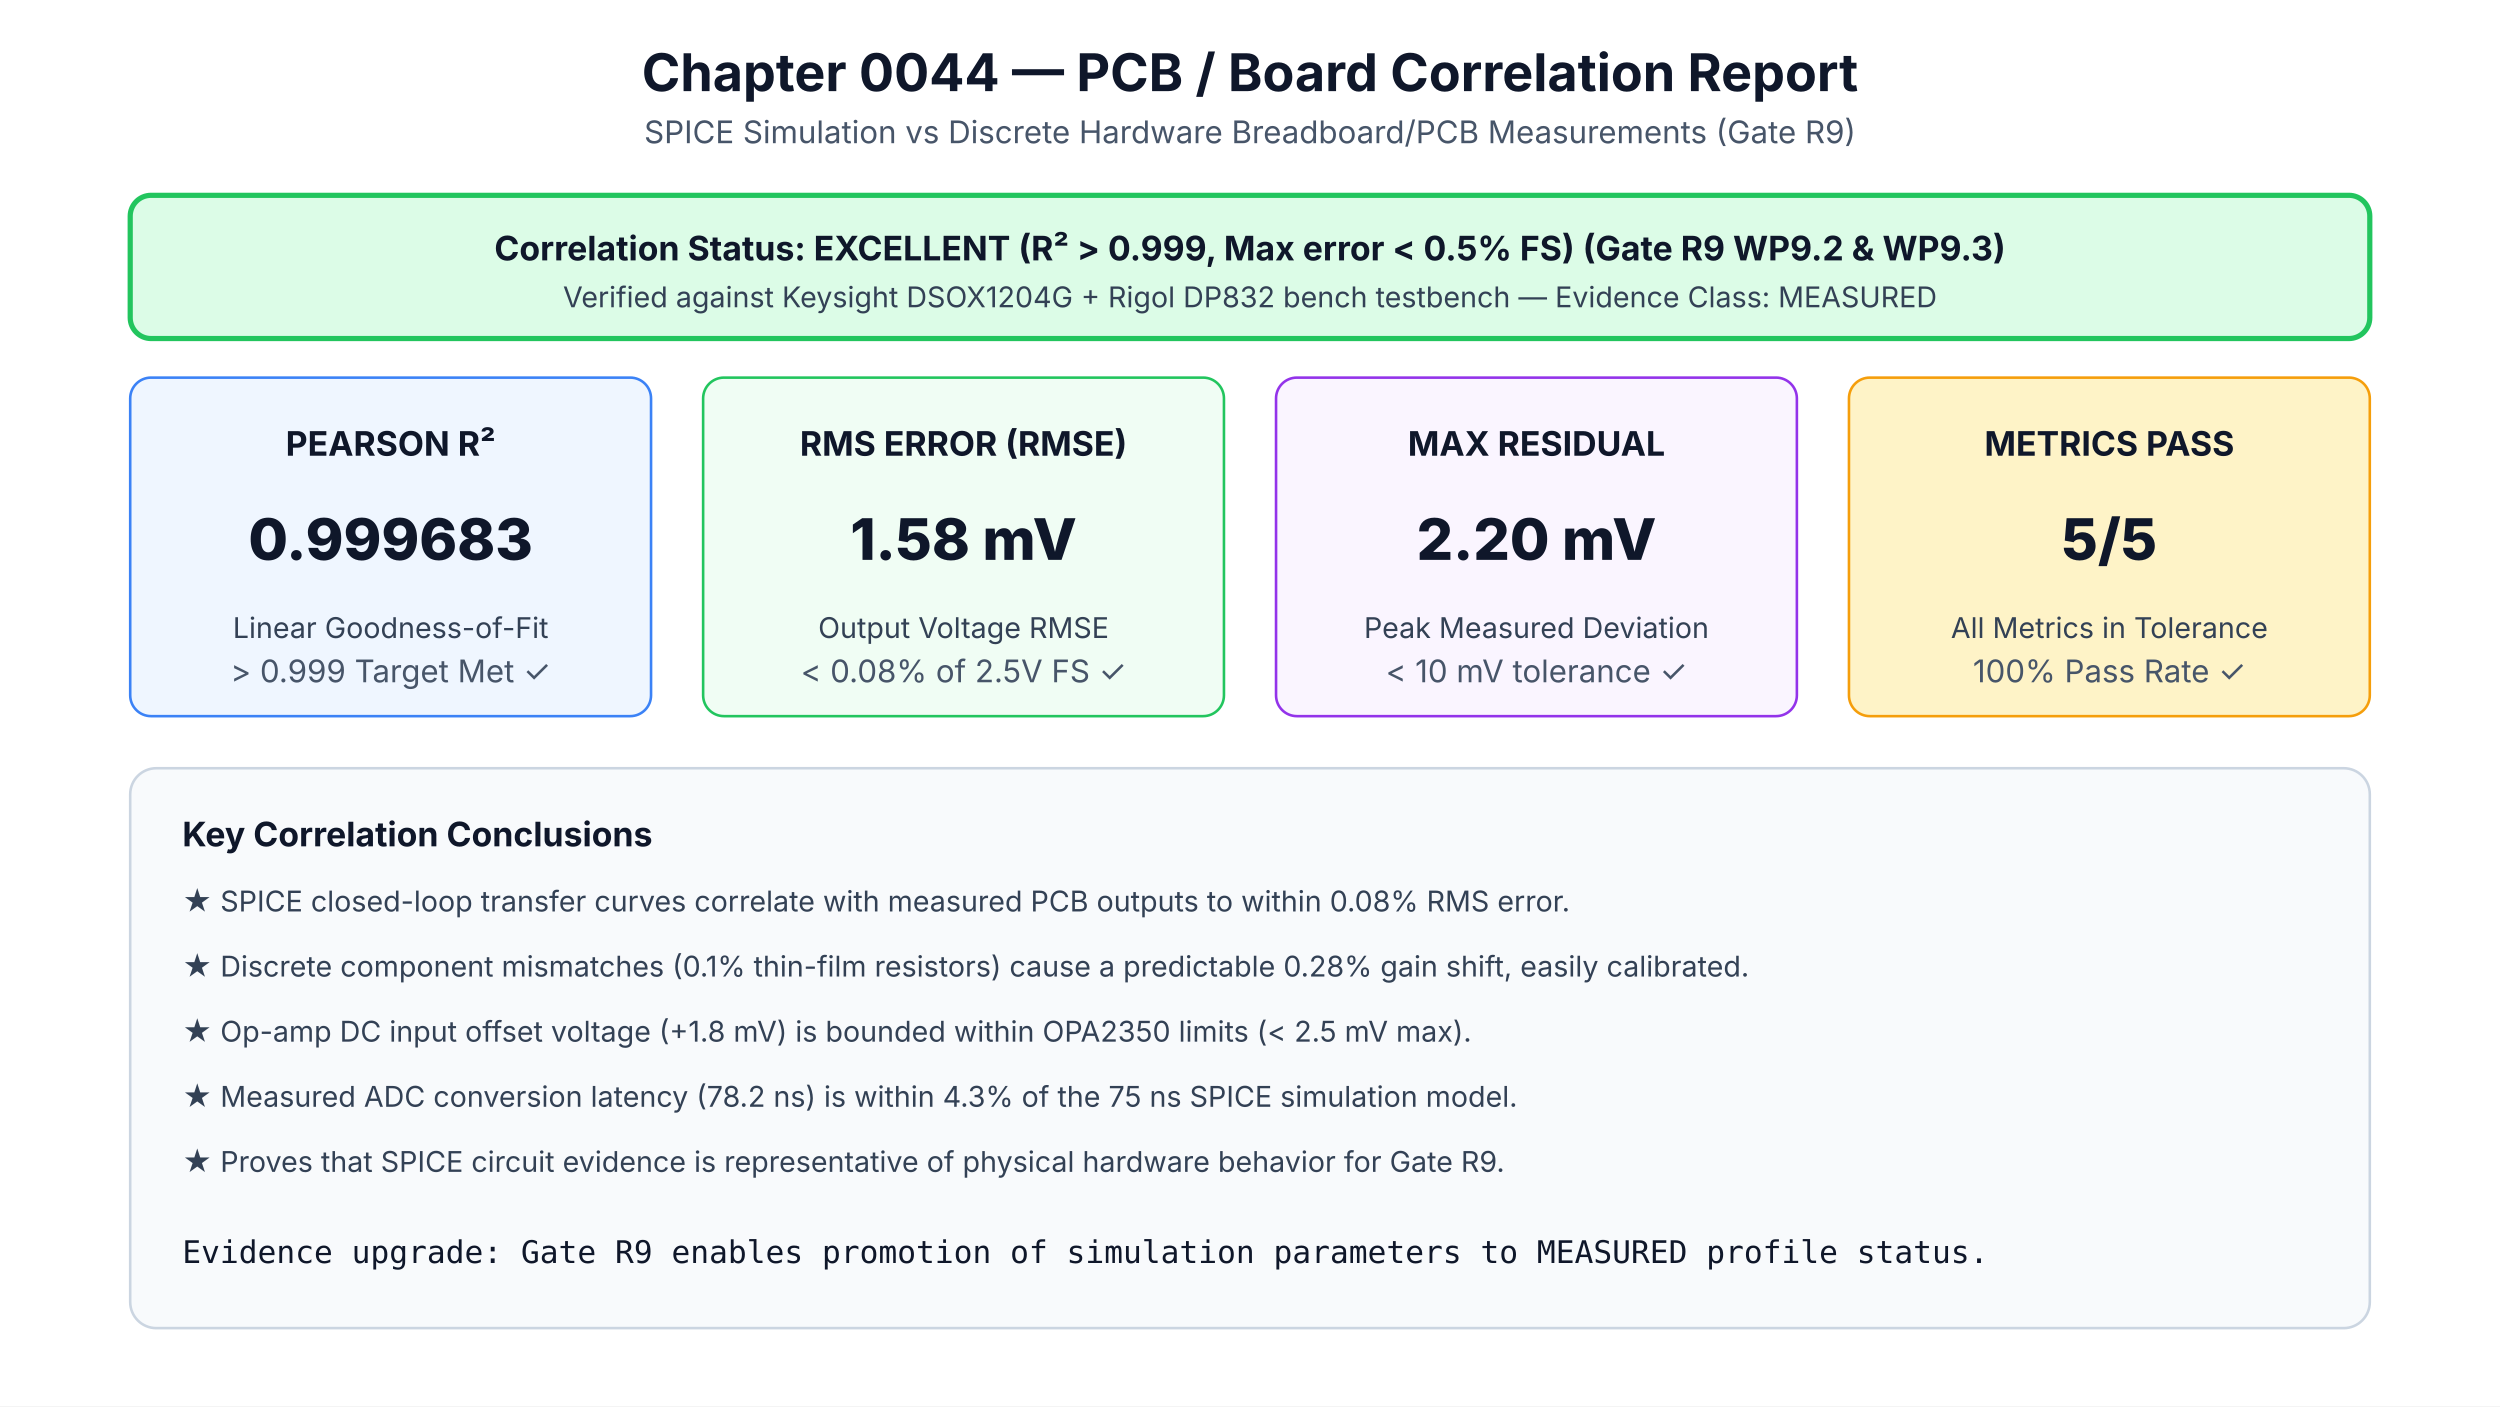
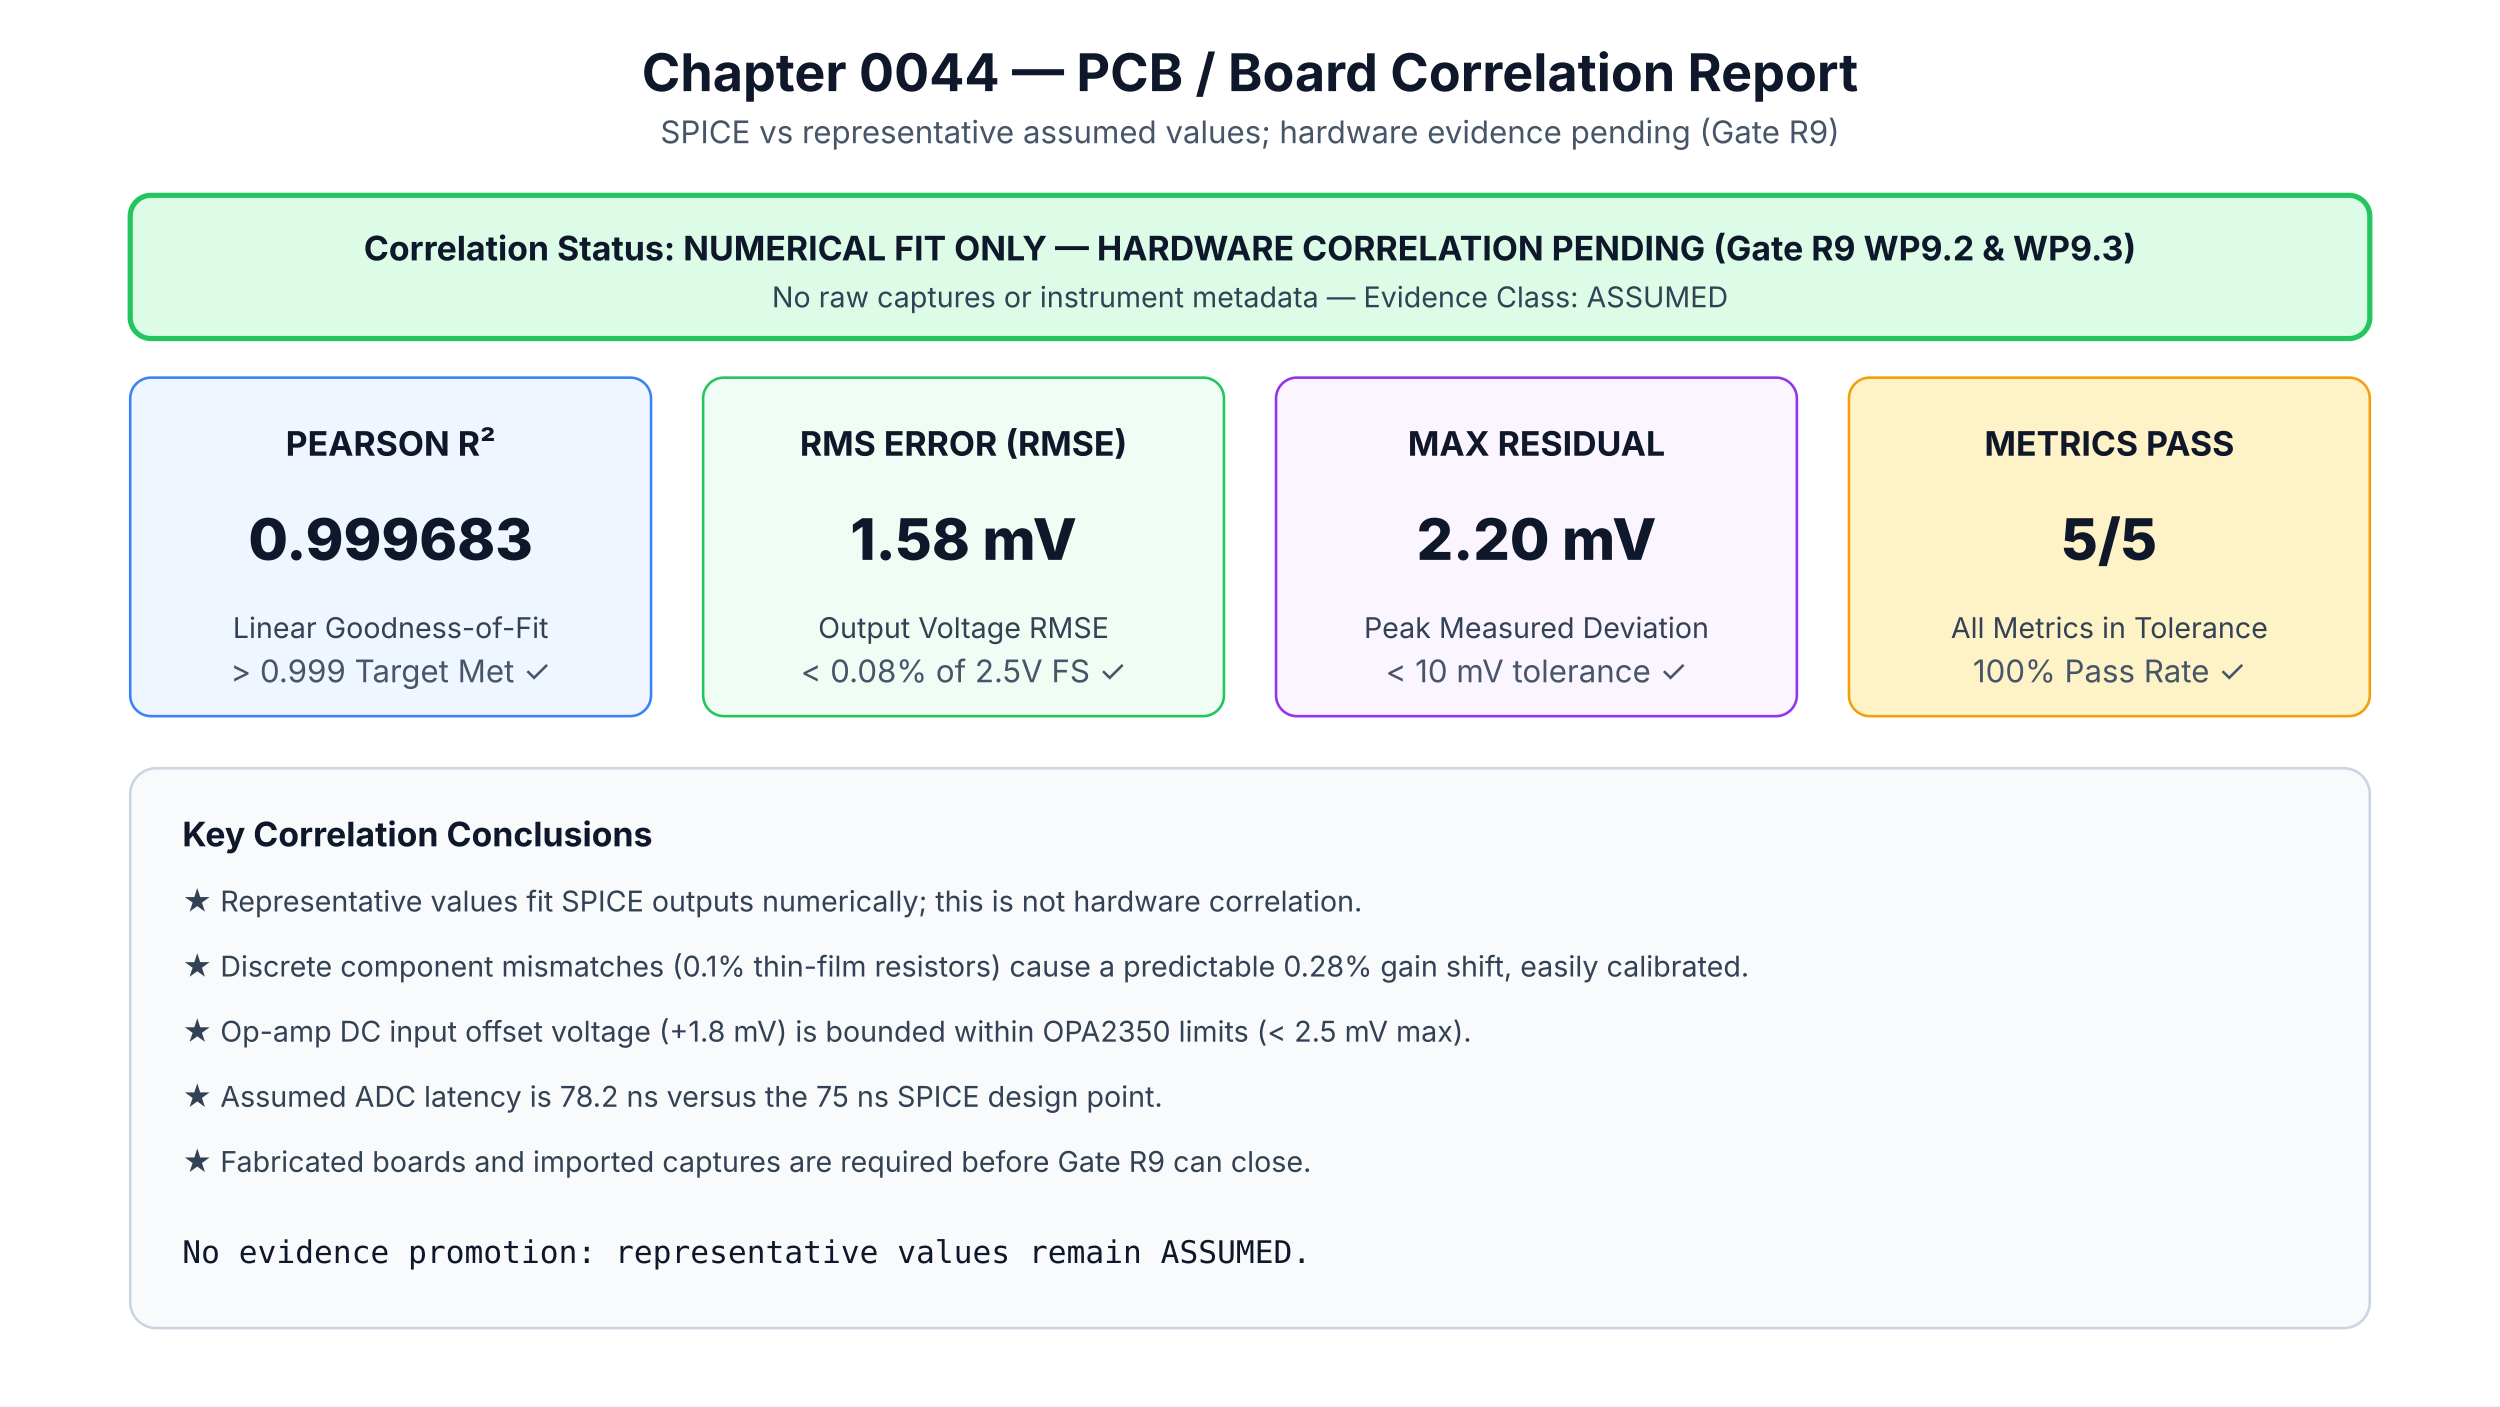
<svg xmlns="http://www.w3.org/2000/svg" viewBox="0 0 960 540" width="960" height="540">
  <style>
text { font-family: -apple-system, BlinkMacSystemFont, "Segoe UI", sans-serif; fill: #0f172a; }
.title { font-size: 20px; font-weight: 700; }
.sub { font-size: 12px; fill: #475569; }
.box-title { font-size: 13px; font-weight: 700; }
.box-text { font-size: 11px; fill: #334155; }
.big { font-size: 22px; font-weight: 800; }
.formula { font: 12px ui-monospace, monospace; }
</style>
  <rect width="960" height="540" fill="white" />
  <text x="480" y="35" text-anchor="middle" class="title">Chapter 0044 — PCB / Board Correlation Report</text>
-   <text x="480" y="55" text-anchor="middle" class="sub">SPICE Simulation vs Discrete Hardware Breadboard/PCB Measurements (Gate R9)</text>
+   <text x="480" y="55" text-anchor="middle" class="sub">SPICE vs representative assumed values; hardware evidence pending (Gate R9)</text>
  <rect x="50" y="75" width="860" height="55" rx="8" fill="#dcfce7" stroke="#22c55e" stroke-width="2" />
-   <text x="480" y="100" text-anchor="middle" class="box-title" fill="#15803d">Correlation Status: EXCELLENT (R² &gt; 0.999, Max error &lt; 0.5% FS) (Gate R9 WP9.2 &amp; WP9.3)</text>
-   <text x="480" y="118" text-anchor="middle" class="box-text">Verified against Keysight DSOX1204G + Rigol DP832 bench testbench — Evidence Class: MEASURED</text>
+   <text x="480" y="100" text-anchor="middle" class="box-title" fill="#15803d">Correlation Status: NUMERICAL FIT ONLY — HARDWARE CORRELATION PENDING (Gate R9 WP9.2 &amp; WP9.3)</text>
+   <text x="480" y="118" text-anchor="middle" class="box-text">No raw captures or instrument metadata — Evidence Class: ASSUMED</text>
  <rect x="50" y="145" width="200" height="130" rx="8" fill="#eff6ff" stroke="#3b82f6" />
  <text x="150" y="175" text-anchor="middle" class="box-title" fill="#1d4ed8">PEARSON R²</text>
  <text x="150" y="215" text-anchor="middle" class="big" fill="#1d4ed8">0.999683</text>
  <text x="150" y="245" text-anchor="middle" class="box-text">Linear Goodness-of-Fit</text>
  <text x="150" y="262" text-anchor="middle" class="sub">&gt; 0.999 Target Met ✓</text>
  <rect x="270" y="145" width="200" height="130" rx="8" fill="#f0fdf4" stroke="#22c55e" />
  <text x="370" y="175" text-anchor="middle" class="box-title" fill="#15803d">RMS ERROR (RMSE)</text>
  <text x="370" y="215" text-anchor="middle" class="big" fill="#15803d">1.58 mV</text>
  <text x="370" y="245" text-anchor="middle" class="box-text">Output Voltage RMSE</text>
  <text x="370" y="262" text-anchor="middle" class="sub">&lt; 0.08% of 2.5V FS ✓</text>
  <rect x="490" y="145" width="200" height="130" rx="8" fill="#faf5ff" stroke="#9333ea" />
  <text x="590" y="175" text-anchor="middle" class="box-title" fill="#7e22ce">MAX RESIDUAL</text>
  <text x="590" y="215" text-anchor="middle" class="big" fill="#7e22ce">2.20 mV</text>
  <text x="590" y="245" text-anchor="middle" class="box-text">Peak Measured Deviation</text>
  <text x="590" y="262" text-anchor="middle" class="sub">&lt; 10 mV tolerance ✓</text>
  <rect x="710" y="145" width="200" height="130" rx="8" fill="#fef3c7" stroke="#f59e0b" />
  <text x="810" y="175" text-anchor="middle" class="box-title" fill="#b45309">METRICS PASS</text>
  <text x="810" y="215" text-anchor="middle" class="big" fill="#b45309">5/5</text>
  <text x="810" y="245" text-anchor="middle" class="box-text">All Metrics in Tolerance</text>
  <text x="810" y="262" text-anchor="middle" class="sub">100% Pass Rate ✓</text>
  <rect x="50" y="295" width="860" height="215" rx="10" fill="#f8fafc" stroke="#cbd5e1" />
  <text x="70" y="325" class="box-title">Key Correlation Conclusions</text>
-   <text x="70" y="350" class="box-text">★ SPICE closed-loop transfer curves correlate with measured PCB outputs to within 0.08% RMS error.</text>
+   <text x="70" y="350" class="box-text">★ Representative values fit SPICE outputs numerically; this is not hardware correlation.</text>
  <text x="70" y="375" class="box-text">★ Discrete component mismatches (0.1% thin-film resistors) cause a predictable 0.28% gain shift, easily calibrated.</text>
  <text x="70" y="400" class="box-text">★ Op-amp DC input offset voltage (+1.8 mV) is bounded within OPA2350 limits (&lt; 2.5 mV max).</text>
-   <text x="70" y="425" class="box-text">★ Measured ADC conversion latency (78.2 ns) is within 4.3% of the 75 ns SPICE simulation model.</text>
-   <text x="70" y="450" class="box-text">★ Proves that SPICE circuit evidence is representative of physical hardware behavior for Gate R9.</text>
-   <text x="70" y="485" class="formula" fill="#15803d">Evidence upgrade: Gate R9 enables promotion of simulation parameters to MEASURED profile status.</text>
+   <text x="70" y="425" class="box-text">★ Assumed ADC latency is 78.2 ns versus the 75 ns SPICE design point.</text>
+   <text x="70" y="450" class="box-text">★ Fabricated boards and imported captures are required before Gate R9 can close.</text>
+   <text x="70" y="485" class="formula" fill="#b45309">No evidence promotion: representative values remain ASSUMED.</text>
</svg>
